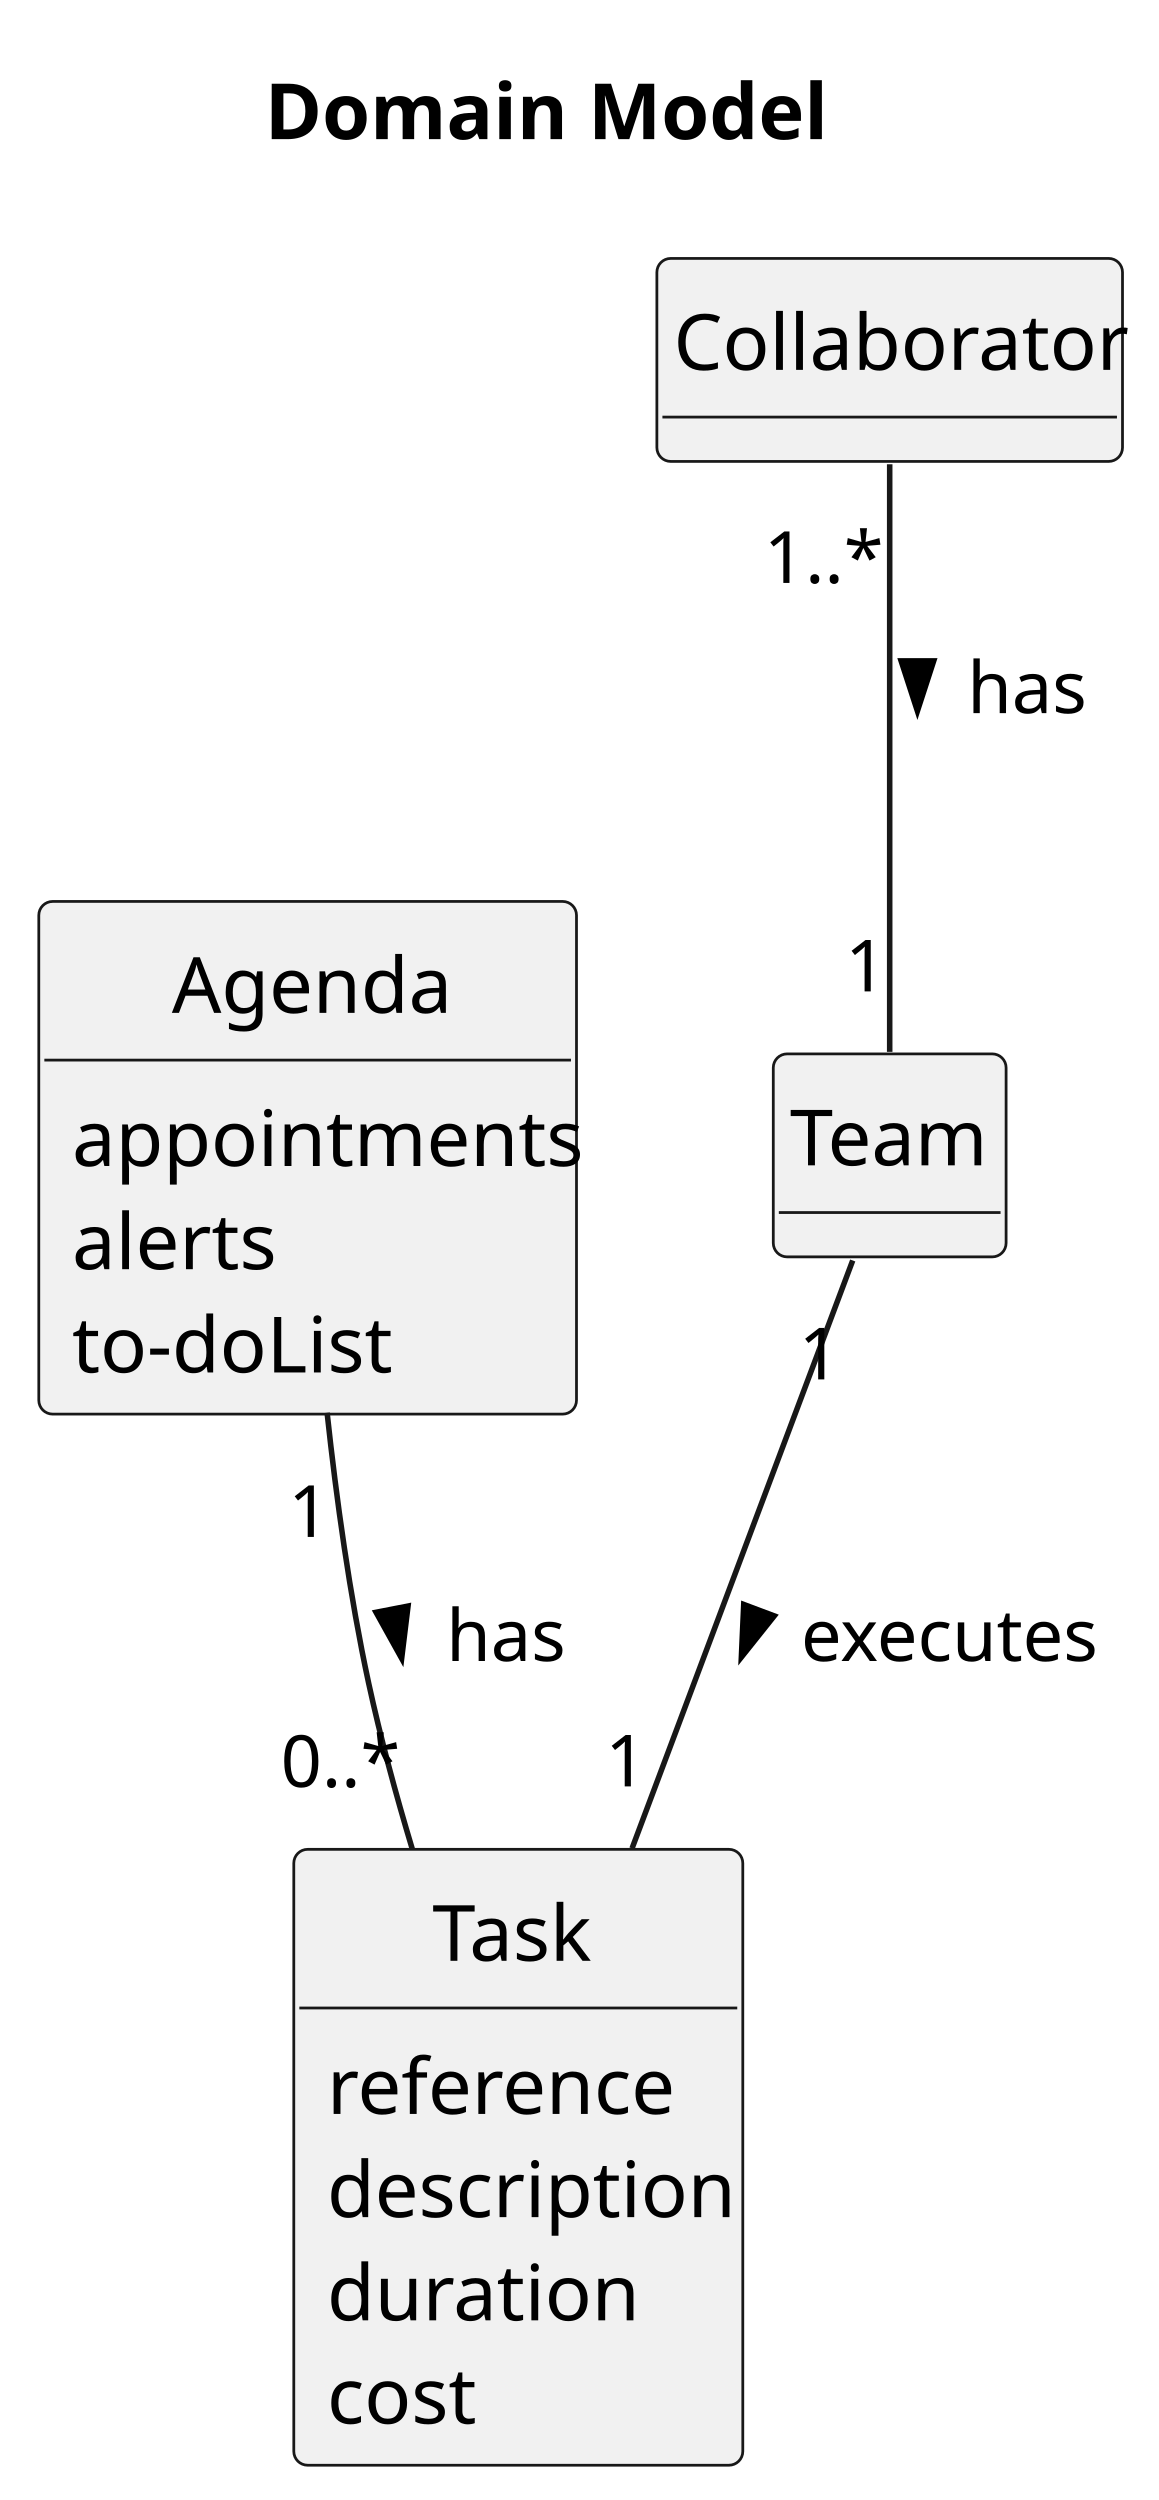
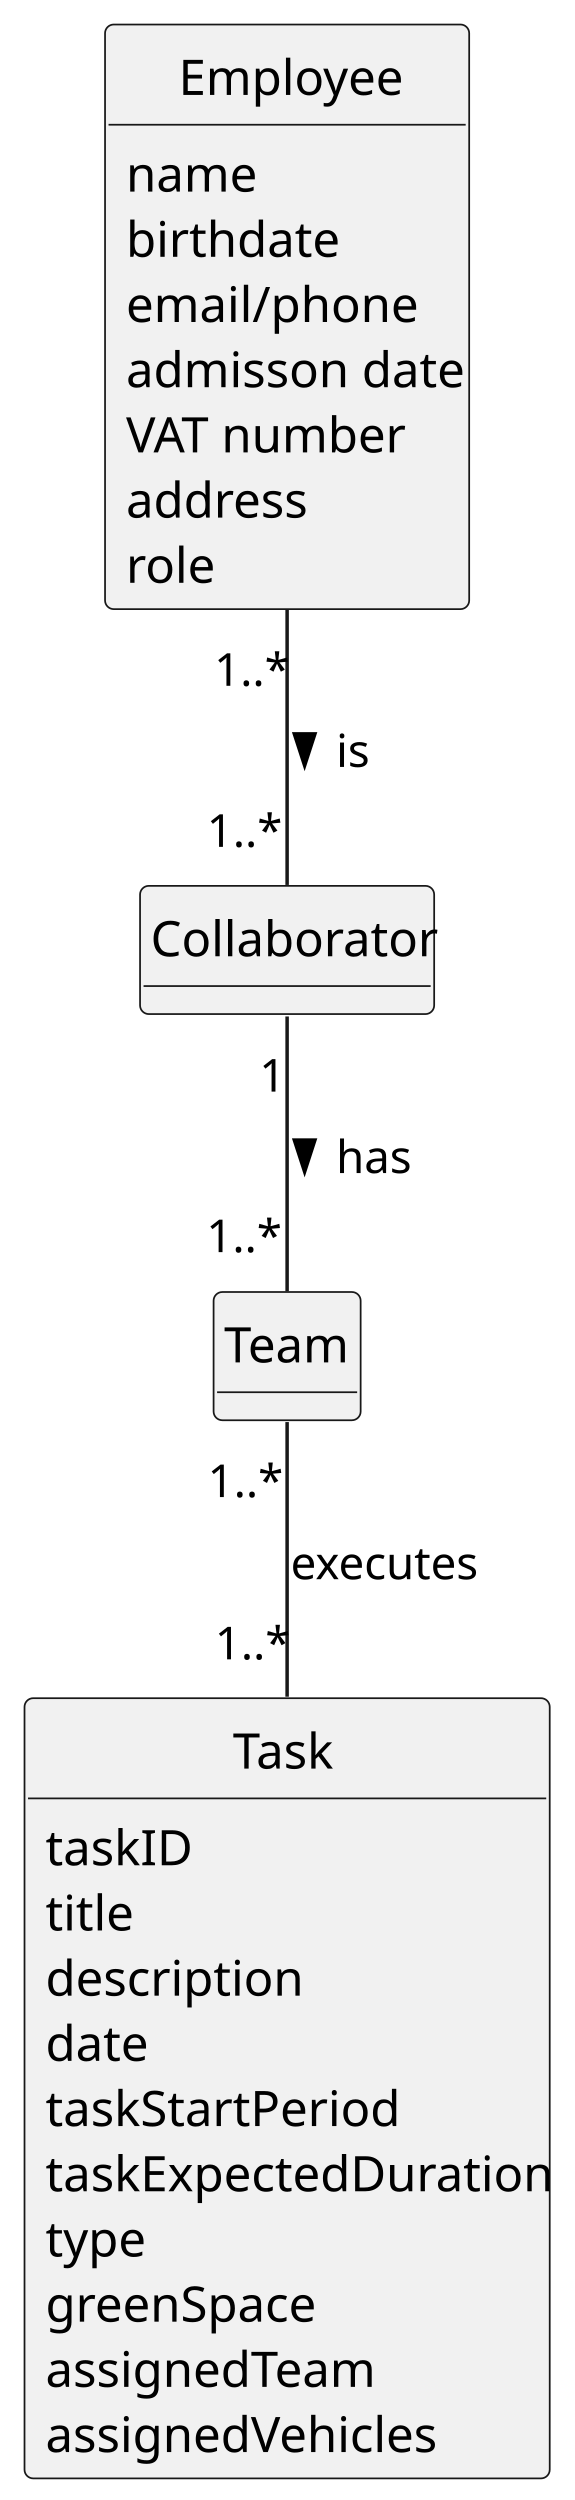
- <svg xmlns="http://www.w3.org/2000/svg" contentStyleType="text/css" height="451px" preserveAspectRatio="none" style="width:209px;height:451px;background:#FFFFFF;" version="1.1" viewBox="0 0 209 451" width="209px" zoomAndPan="magnify">
+ <svg xmlns="http://www.w3.org/2000/svg" contentStyleType="text/css" height="714px" preserveAspectRatio="none" style="width:164px;height:714px;background:#FFFFFF;" version="1.1" viewBox="0 0 164 714" width="164px" zoomAndPan="magnify">
  <defs />
  <g>
-     <text fill="#000000" font-family="sans-serif" font-size="14" font-weight="bold" lengthAdjust="spacing" textLength="100" x="47.75" y="25.107">Domain Model</text>
-     <g id="elem_Agenda">
-       <rect codeLine="10" fill="#F1F1F1" height="92.484" id="Agenda" rx="2.5" ry="2.5" style="stroke:#181818;stroke-width:0.5;" width="97" x="7" y="162.621" />
-       <text fill="#000000" font-family="sans-serif" font-size="14" lengthAdjust="spacing" textLength="49" x="31" y="182.728">Agenda</text>
-       <line style="stroke:#181818;stroke-width:0.5;" x1="8" x2="103" y1="191.242" y2="191.242" />
-       <text fill="#000000" font-family="sans-serif" font-size="14" lengthAdjust="spacing" textLength="85" x="13" y="210.35">appointments</text>
-       <text fill="#000000" font-family="sans-serif" font-size="14" lengthAdjust="spacing" textLength="35" x="13" y="228.971">alerts</text>
-       <text fill="#000000" font-family="sans-serif" font-size="14" lengthAdjust="spacing" textLength="55" x="13" y="247.592">to-doList</text>
+     <g id="elem_Employee">
+       <rect codeLine="18" fill="#F1F1F1" height="166.969" id="Employee" rx="2.5" ry="2.5" style="stroke:#181818;stroke-width:0.5;" width="104" x="30" y="7" />
+       <text fill="#000000" font-family="sans-serif" font-size="14" lengthAdjust="spacing" textLength="62" x="51" y="27.107">Employee</text>
+       <line style="stroke:#181818;stroke-width:0.5;" x1="31" x2="133" y1="35.621" y2="35.621" />
+       <text fill="#000000" font-family="sans-serif" font-size="14" lengthAdjust="spacing" textLength="35" x="36" y="54.728">name</text>
+       <text fill="#000000" font-family="sans-serif" font-size="14" lengthAdjust="spacing" textLength="56" x="36" y="73.35">birthdate</text>
+       <text fill="#000000" font-family="sans-serif" font-size="14" lengthAdjust="spacing" textLength="77" x="36" y="91.971">email/phone</text>
+       <text fill="#000000" font-family="sans-serif" font-size="14" lengthAdjust="spacing" textLength="92" x="36" y="110.592">admisson date</text>
+       <text fill="#000000" font-family="sans-serif" font-size="14" lengthAdjust="spacing" textLength="79" x="36" y="129.213">VAT number</text>
+       <text fill="#000000" font-family="sans-serif" font-size="14" lengthAdjust="spacing" textLength="51" x="36" y="147.834">address</text>
+       <text fill="#000000" font-family="sans-serif" font-size="14" lengthAdjust="spacing" textLength="24" x="36" y="166.455">role</text>
+     </g>
+     <g id="elem_Collaborator">
+       <rect codeLine="28" fill="#F1F1F1" height="36.621" id="Collaborator" rx="2.5" ry="2.5" style="stroke:#181818;stroke-width:0.5;" width="84" x="40" y="253" />
+       <text fill="#000000" font-family="sans-serif" font-size="14" lengthAdjust="spacing" textLength="78" x="43" y="273.107">Collaborator</text>
+       <line style="stroke:#181818;stroke-width:0.5;" x1="41" x2="123" y1="281.621" y2="281.621" />
+     </g>
+     <g id="elem_Team">
+       <rect codeLine="32" fill="#F1F1F1" height="36.621" id="Team" rx="2.5" ry="2.5" style="stroke:#181818;stroke-width:0.5;" width="42" x="61" y="369" />
+       <text fill="#000000" font-family="sans-serif" font-size="14" lengthAdjust="spacing" textLength="36" x="64" y="389.107">Team</text>
+       <line style="stroke:#181818;stroke-width:0.5;" x1="62" x2="102" y1="397.621" y2="397.621" />
    </g>
    <g id="elem_Task">
-       <rect codeLine="16" fill="#F1F1F1" height="111.106" id="Task" rx="2.5" ry="2.5" style="stroke:#181818;stroke-width:0.5;" width="81" x="53" y="333.621" />
-       <text fill="#000000" font-family="sans-serif" font-size="14" lengthAdjust="spacing" textLength="31" x="78" y="353.728">Task</text>
-       <line style="stroke:#181818;stroke-width:0.5;" x1="54" x2="133" y1="362.242" y2="362.242" />
-       <text fill="#000000" font-family="sans-serif" font-size="14" lengthAdjust="spacing" textLength="61" x="59" y="381.35">reference</text>
-       <text fill="#000000" font-family="sans-serif" font-size="14" lengthAdjust="spacing" textLength="69" x="59" y="399.971">description</text>
-       <text fill="#000000" font-family="sans-serif" font-size="14" lengthAdjust="spacing" textLength="52" x="59" y="418.592">duration</text>
-       <text fill="#000000" font-family="sans-serif" font-size="14" lengthAdjust="spacing" textLength="26" x="59" y="437.213">cost</text>
+       <rect codeLine="37" fill="#F1F1F1" height="222.832" id="Task" rx="2.5" ry="2.5" style="stroke:#181818;stroke-width:0.5;" width="150" x="7" y="485" />
+       <text fill="#000000" font-family="sans-serif" font-size="14" lengthAdjust="spacing" textLength="31" x="66.5" y="505.107">Task</text>
+       <line style="stroke:#181818;stroke-width:0.5;" x1="8" x2="156" y1="513.621" y2="513.621" />
+       <text fill="#000000" font-family="sans-serif" font-size="14" lengthAdjust="spacing" textLength="39" x="13" y="532.729">taskID</text>
+       <text fill="#000000" font-family="sans-serif" font-size="14" lengthAdjust="spacing" textLength="22" x="13" y="551.35">title</text>
+       <text fill="#000000" font-family="sans-serif" font-size="14" lengthAdjust="spacing" textLength="69" x="13" y="569.971">description</text>
+       <text fill="#000000" font-family="sans-serif" font-size="14" lengthAdjust="spacing" textLength="28" x="13" y="588.592">date</text>
+       <text fill="#000000" font-family="sans-serif" font-size="14" lengthAdjust="spacing" textLength="97" x="13" y="607.213">taskStartPeriod</text>
+       <text fill="#000000" font-family="sans-serif" font-size="14" lengthAdjust="spacing" textLength="138" x="13" y="625.834">taskExpectedDuration</text>
+       <text fill="#000000" font-family="sans-serif" font-size="14" lengthAdjust="spacing" textLength="27" x="13" y="644.455">type</text>
+       <text fill="#000000" font-family="sans-serif" font-size="14" lengthAdjust="spacing" textLength="77" x="13" y="663.076">greenSpace</text>
+       <text fill="#000000" font-family="sans-serif" font-size="14" lengthAdjust="spacing" textLength="93" x="13" y="681.697">assignedTeam</text>
+       <text fill="#000000" font-family="sans-serif" font-size="14" lengthAdjust="spacing" textLength="110" x="13" y="700.318">assignedVehicles</text>
    </g>
-     <g id="elem_Collaborator">
-       <rect codeLine="23" fill="#F1F1F1" height="36.621" id="Collaborator" rx="2.5" ry="2.5" style="stroke:#181818;stroke-width:0.5;" width="84" x="118.5" y="46.621" />
-       <text fill="#000000" font-family="sans-serif" font-size="14" lengthAdjust="spacing" textLength="78" x="121.5" y="66.728">Collaborator</text>
-       <line style="stroke:#181818;stroke-width:0.5;" x1="119.5" x2="201.5" y1="75.242" y2="75.242" />
-     </g>
-     <g id="elem_Team">
-       <rect codeLine="26" fill="#F1F1F1" height="36.621" id="Team" rx="2.5" ry="2.5" style="stroke:#181818;stroke-width:0.5;" width="42" x="139.5" y="190.121" />
-       <text fill="#000000" font-family="sans-serif" font-size="14" lengthAdjust="spacing" textLength="36" x="142.5" y="210.228">Team</text>
-       <line style="stroke:#181818;stroke-width:0.5;" x1="140.5" x2="180.5" y1="218.742" y2="218.742" />
+     <g id="link_Employee_Collaborator">
+       <path codeLine="51" d="M82,174.19 C82,203.68 82,234.17 82,252.74 " fill="none" id="Employee-Collaborator" style="stroke:#181818;stroke-width:1.0;" />
+       <polygon fill="#000000" points="87,218.645,89.939,209.6,84.061,209.6,87,218.645" style="stroke:#000000;stroke-width:1.0;" />
+       <text fill="#000000" font-family="sans-serif" font-size="13" lengthAdjust="spacing" textLength="10" x="96" y="219.028">is</text>
+       <text fill="#000000" font-family="sans-serif" font-size="13" lengthAdjust="spacing" textLength="20" x="61.172" y="195.866">1..*</text>
+       <text fill="#000000" font-family="sans-serif" font-size="13" lengthAdjust="spacing" textLength="20" x="59.062" y="241.859">1..*</text>
    </g>
    <g id="link_Collaborator_Team">
-       <path codeLine="29" d="M160.5,83.751 C160.5,110.871 160.5,162.511 160.5,189.761 " fill="none" id="Collaborator-Team" style="stroke:#181818;stroke-width:1.0;" />
-       <polygon fill="#000000" points="165.5,128.267,168.439,119.222,162.561,119.222,165.5,128.267" style="stroke:#000000;stroke-width:1.0;" />
-       <text fill="#000000" font-family="sans-serif" font-size="13" lengthAdjust="spacing" textLength="21" x="174.5" y="128.649">has</text>
-       <text fill="#000000" font-family="sans-serif" font-size="13" lengthAdjust="spacing" textLength="20" x="137.812" y="105.161">1..*</text>
-       <text fill="#000000" font-family="sans-serif" font-size="13" lengthAdjust="spacing" textLength="7" x="152.472" y="178.851">1</text>
-     </g>
-     <g id="link_Agenda_Task">
-       <path codeLine="30" d="M59.01,254.861 C60.69,270.421 63.1,287.881 66.5,303.621 C68.62,313.401 71.4,323.671 74.37,333.541 " fill="none" id="Agenda-Task" style="stroke:#181818;stroke-width:1.0;" />
-       <polygon fill="#000000" points="72.458,299.174,73.609,289.733,67.841,290.86,72.458,299.174" style="stroke:#000000;stroke-width:1.0;" />
-       <text fill="#000000" font-family="sans-serif" font-size="13" lengthAdjust="spacing" textLength="21" x="80.5" y="299.649">has</text>
-       <text fill="#000000" font-family="sans-serif" font-size="13" lengthAdjust="spacing" textLength="7" x="52.011" y="277.257">1</text>
-       <text fill="#000000" font-family="sans-serif" font-size="13" lengthAdjust="spacing" textLength="20" x="50.638" y="322.371">0..*</text>
+       <path codeLine="52" d="M82,290.31 C82,311.73 82,347.45 82,368.81 " fill="none" id="Collaborator-Team" style="stroke:#181818;stroke-width:1.0;" />
+       <polygon fill="#000000" points="87,334.646,89.939,325.6,84.061,325.6,87,334.646" style="stroke:#000000;stroke-width:1.0;" />
+       <text fill="#000000" font-family="sans-serif" font-size="13" lengthAdjust="spacing" textLength="21" x="96" y="335.028">has</text>
+       <text fill="#000000" font-family="sans-serif" font-size="13" lengthAdjust="spacing" textLength="7" x="74.059" y="311.768">1</text>
+       <text fill="#000000" font-family="sans-serif" font-size="13" lengthAdjust="spacing" textLength="20" x="58.938" y="357.614">1..*</text>
    </g>
    <g id="link_Team_Task">
-       <path codeLine="31" d="M153.83,227.391 C144.63,251.901 127.63,297.181 114.02,333.451 " fill="none" id="Team-Task" style="stroke:#181818;stroke-width:1.0;" />
-       <polygon fill="#000000" points="133.743,298.948,139.673,291.512,134.17,289.447,133.743,298.948" style="stroke:#000000;stroke-width:1.0;" />
-       <text fill="#000000" font-family="sans-serif" font-size="13" lengthAdjust="spacing" textLength="53" x="144.5" y="299.649">executes</text>
-       <text fill="#000000" font-family="sans-serif" font-size="13" lengthAdjust="spacing" textLength="7" x="144.097" y="248.838">1</text>
-       <text fill="#000000" font-family="sans-serif" font-size="13" lengthAdjust="spacing" textLength="7" x="109.201" y="322.269">1</text>
+       <path codeLine="53" d="M82,406.15 C82,424.24 82,453.97 82,484.58 " fill="none" id="Team-Task" style="stroke:#181818;stroke-width:1.0;" />
+       <text fill="#000000" font-family="sans-serif" font-size="13" lengthAdjust="spacing" textLength="53" x="83" y="451.028">executes</text>
+       <text fill="#000000" font-family="sans-serif" font-size="13" lengthAdjust="spacing" textLength="20" x="59.312" y="427.565">1..*</text>
+       <text fill="#000000" font-family="sans-serif" font-size="13" lengthAdjust="spacing" textLength="20" x="61.359" y="473.909">1..*</text>
    </g>
  </g>
</svg>
